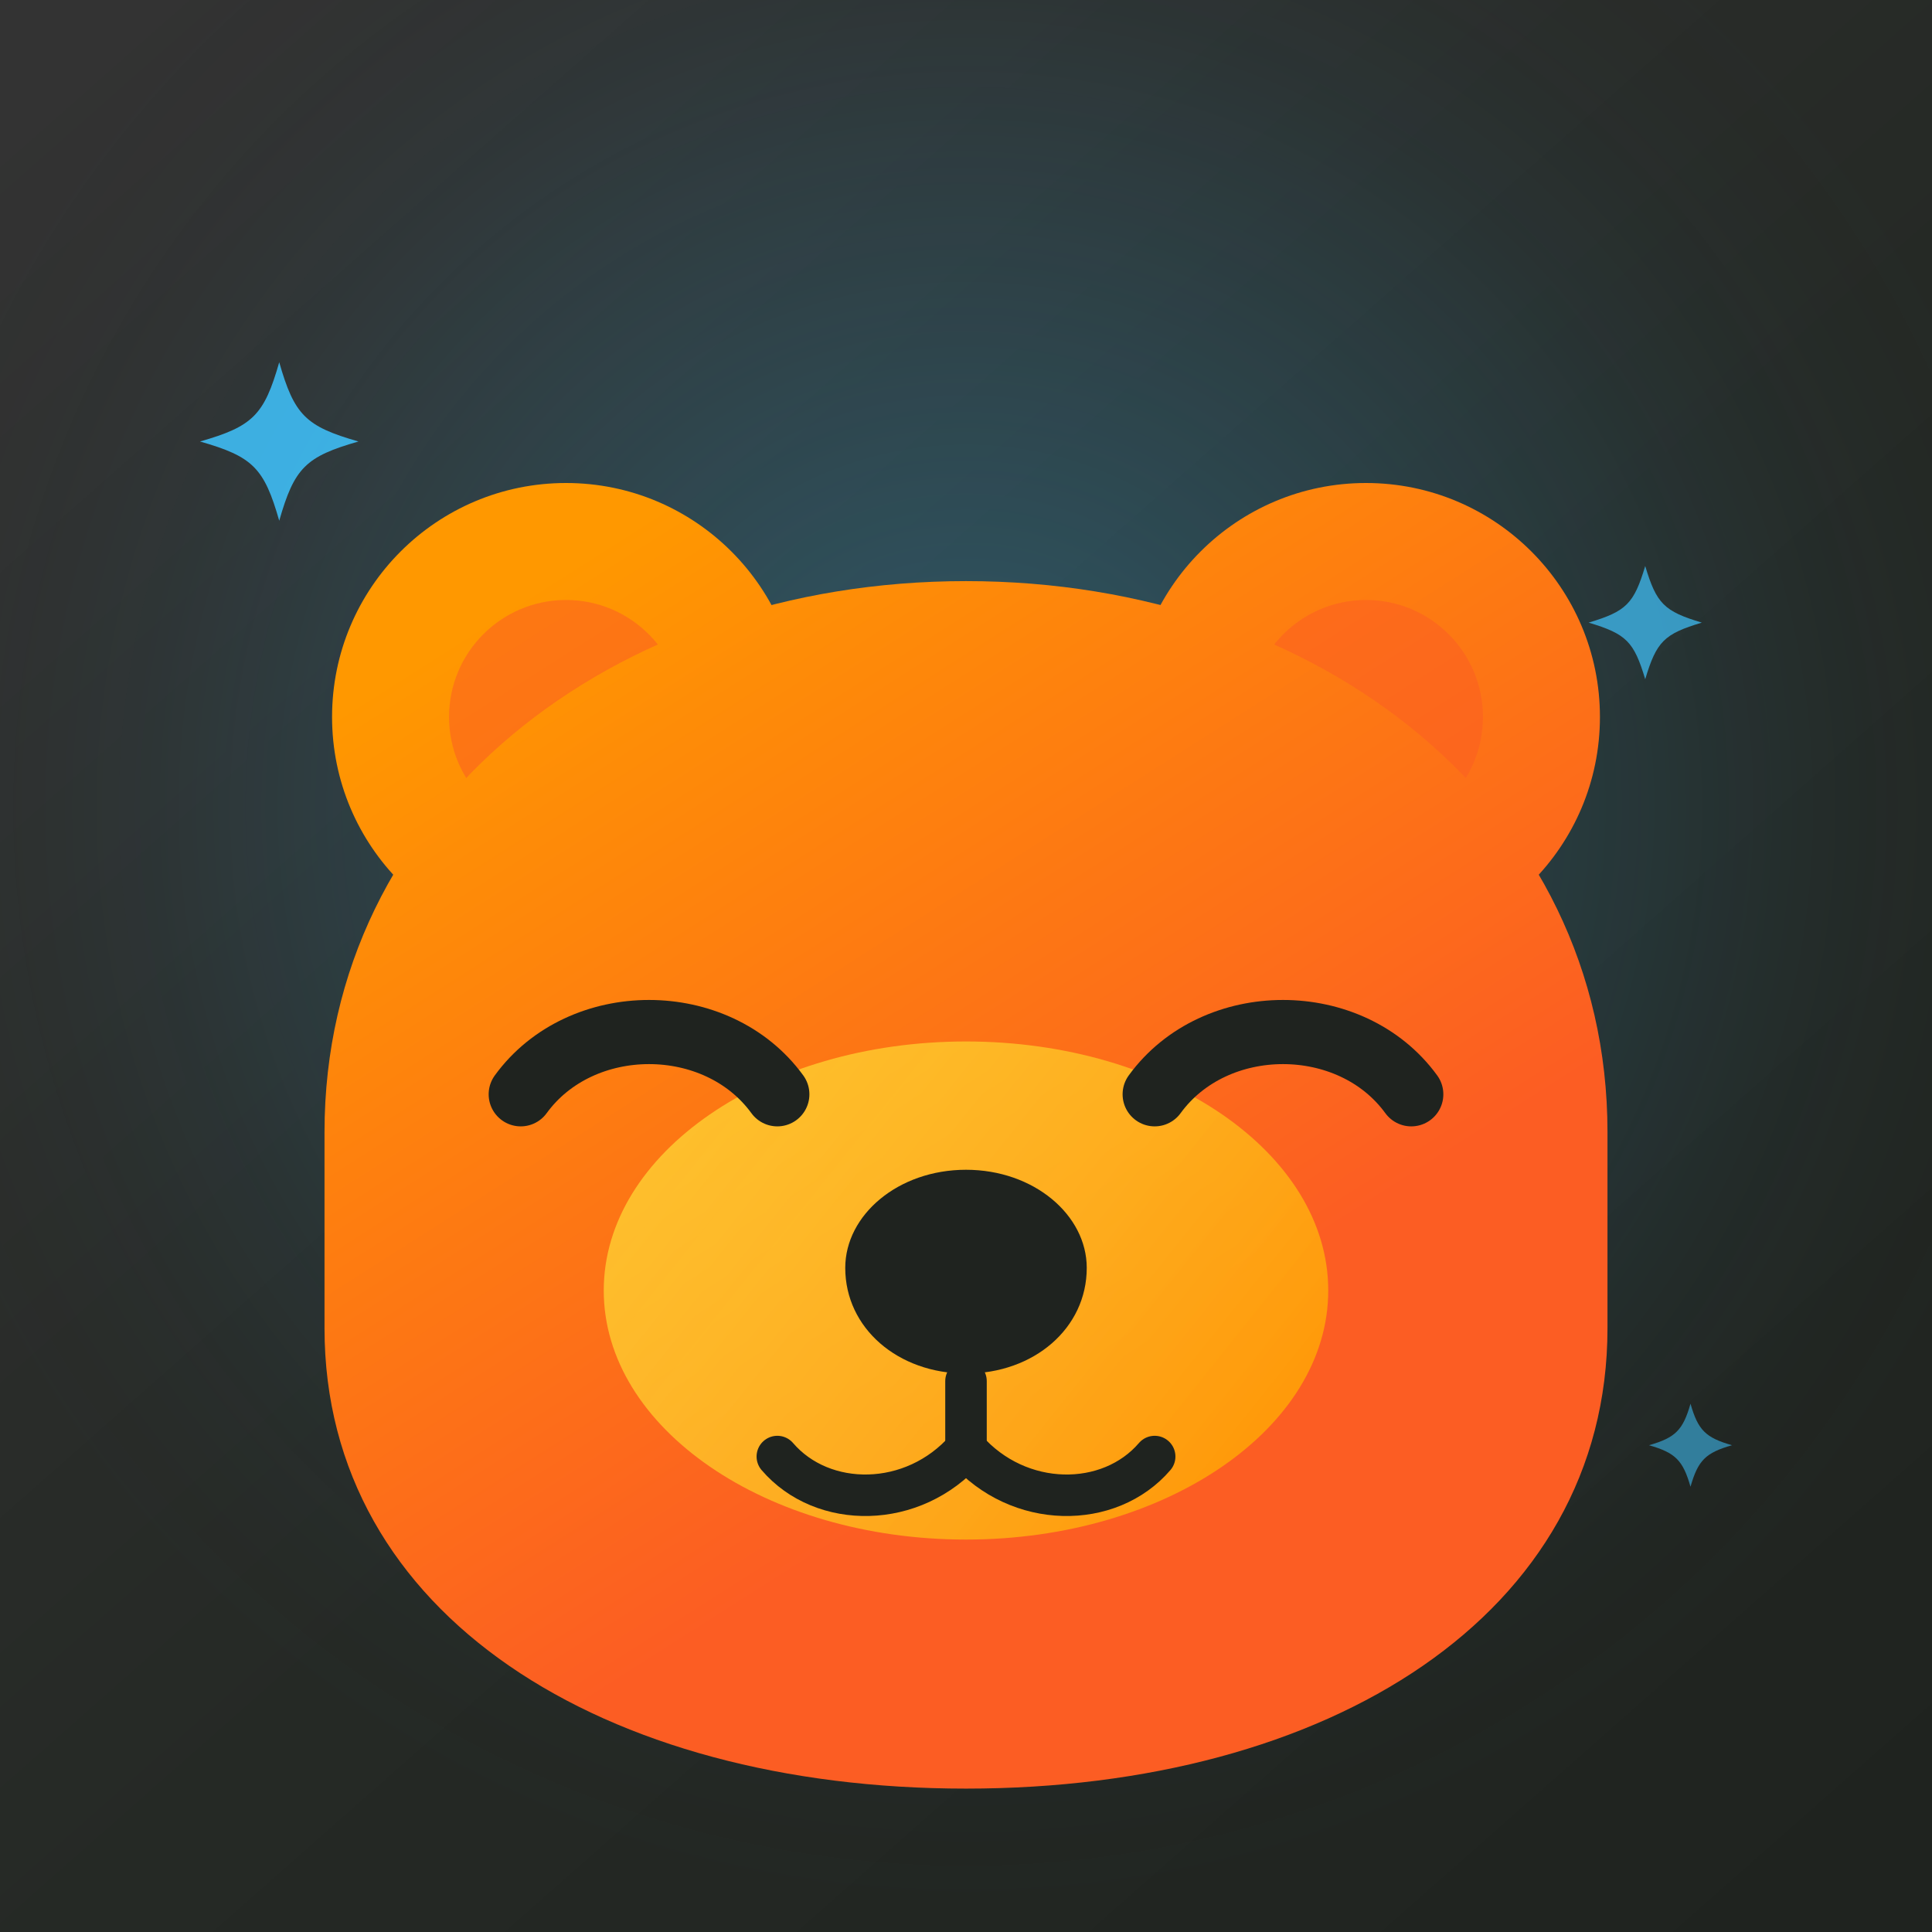
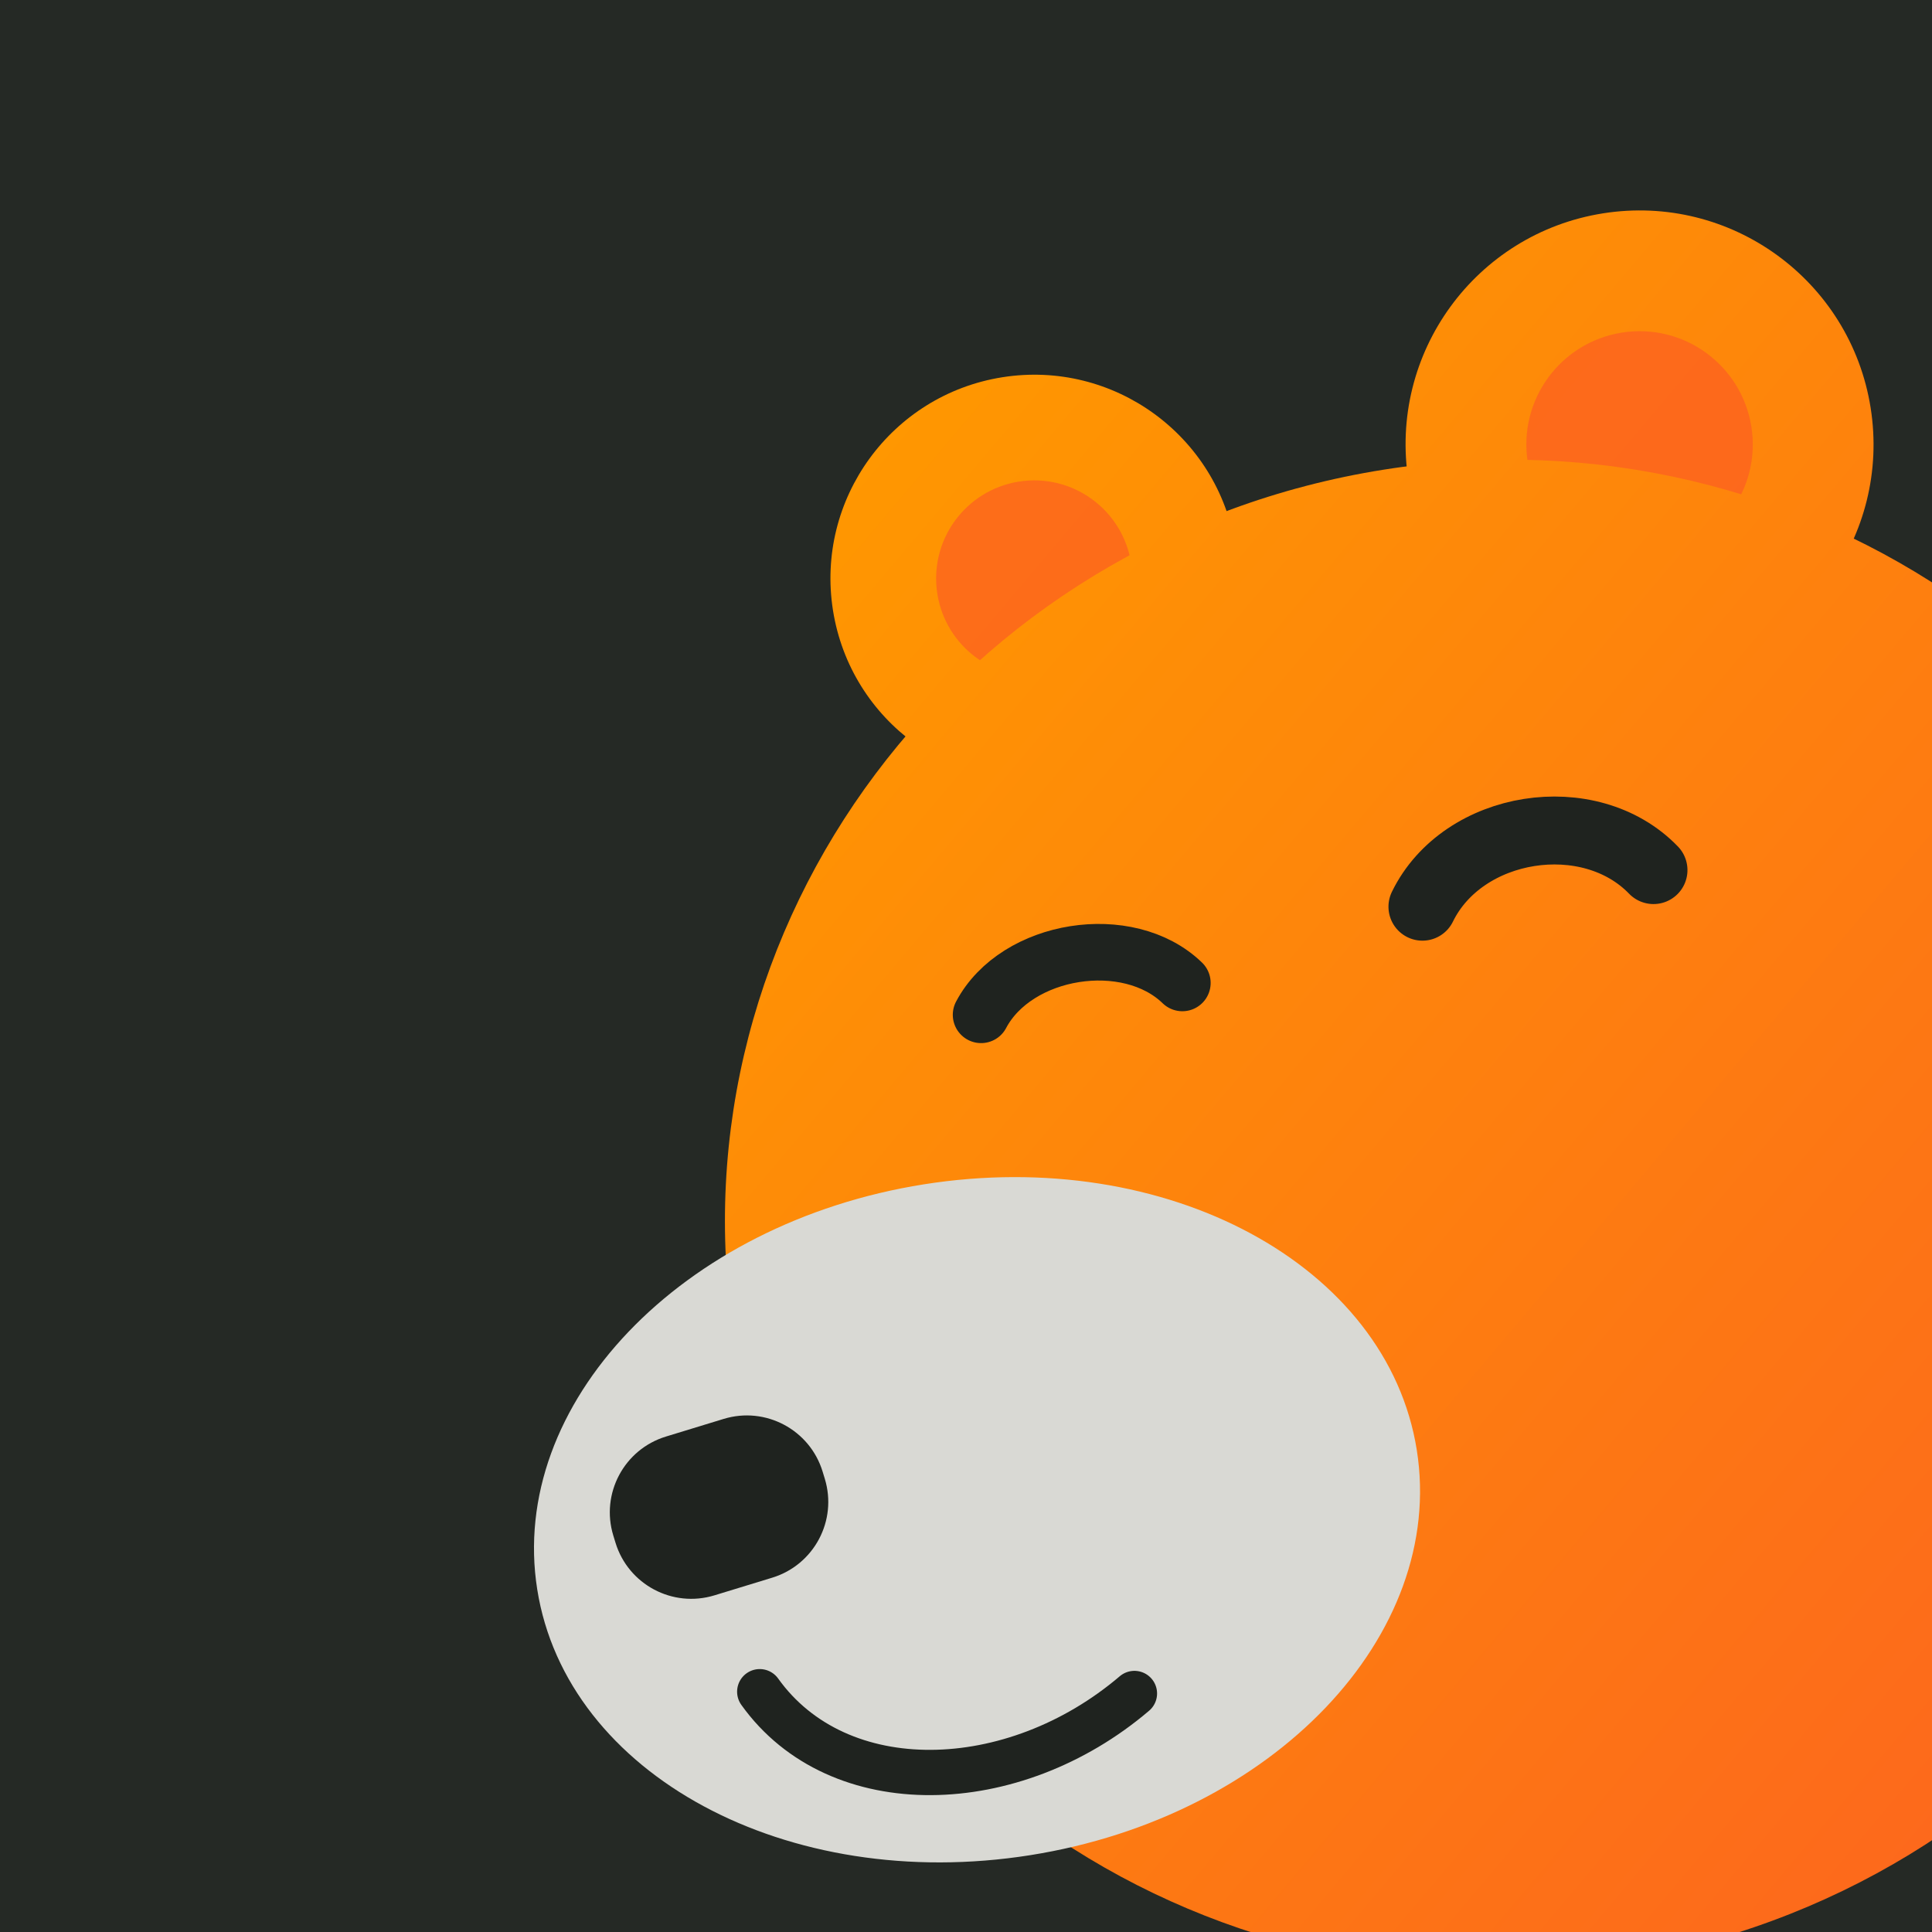
<svg xmlns="http://www.w3.org/2000/svg" width="512" height="512" viewBox="0 0 512 512" role="img" aria-labelledby="title desc">
  <defs>
-     <linearGradient id="field" gradientUnits="userSpaceOnUse" x1="30" y1="0" x2="482" y2="512">
-       <stop offset="0" stop-color="#333333" />
-       <stop offset="0.55" stop-color="#252925" />
-       <stop offset="1" stop-color="#1F231F" />
-     </linearGradient>
-     <radialGradient id="glow" gradientUnits="userSpaceOnUse" cx="256" cy="214" r="300">
-       <stop offset="0" stop-color="#40C4FF" stop-opacity="0.30" />
-       <stop offset="0.62" stop-color="#40C4FF" stop-opacity="0.08" />
-       <stop offset="1" stop-color="#1F231F" stop-opacity="0" />
-     </radialGradient>
-     <linearGradient id="fur" gradientUnits="userSpaceOnUse" x1="150" y1="150" x2="360" y2="480">
+     <linearGradient id="fur" gradientUnits="userSpaceOnUse" x1="-180" y1="-200" x2="200" y2="240">
      <stop offset="0" stop-color="#FF9800" />
-       <stop offset="0.66" stop-color="#FC5D23" />
      <stop offset="1" stop-color="#FC5D23" />
    </linearGradient>
-     <linearGradient id="muzzle" gradientUnits="userSpaceOnUse" x1="180" y1="300" x2="330" y2="420">
-       <stop offset="0" stop-color="#FFEB3B" stop-opacity="0.62" />
-       <stop offset="1" stop-color="#FF9800" stop-opacity="0.92" />
-     </linearGradient>
  </defs>
-   <rect width="512" height="512" fill="url(#field)" />
-   <rect width="512" height="512" fill="url(#glow)" />
-   <g fill="#40C4FF">
-     <path d="M 74 96 C 78 110, 81 113, 95 117 C 81 121, 78 124, 74 138 C 70 124, 67 121, 53 117 C 67 113, 70 110, 74 96 Z" opacity="0.85" />
-     <path d="M 436 150 C 439 160, 441 162, 451 165 C 441 168, 439 170, 436 180 C 433 170, 431 168, 421 165 C 431 162, 433 160, 436 150 Z" opacity="0.7" />
-     <path d="M 448 372 C 450 379, 452 381, 459 383 C 452 385, 450 387, 448 394 C 446 387, 444 385, 437 383 C 444 381, 446 379, 448 372 Z" opacity="0.55" />
-   </g>
-   <circle cx="150" cy="190" r="62" fill="url(#fur)" />
-   <circle cx="362" cy="190" r="62" fill="url(#fur)" />
-   <circle cx="150" cy="190" r="31" fill="#FC5D23" opacity="0.55" />
-   <circle cx="362" cy="190" r="31" fill="#FC5D23" opacity="0.55" />
-   <path fill="url(#fur)" d="     M 86 300     C 86 214, 162 154, 256 154     C 350 154, 426 214, 426 300     L 426 352     C 426 428, 352 474, 256 474     C 160 474, 86 428, 86 352     Z" />
-   <ellipse cx="256" cy="342" rx="96" ry="66" fill="url(#muzzle)" />
-   <g fill="none" stroke="#1F231F" stroke-width="17" stroke-linecap="round">
-     <path d="M 138 290 C 154 268, 190 268, 206 290" />
-     <path d="M 306 290 C 322 268, 358 268, 374 290" />
-   </g>
-   <path d="M 256 310 C 274 310, 288 322, 288 336 C 288 352, 274 364, 256 364 C 238 364, 224 352, 224 336 C 224 322, 238 310, 256 310 Z" fill="#1F231F" />
-   <g fill="none" stroke="#1F231F" stroke-width="11" stroke-linecap="round">
-     <path d="M 256 366 L 256 384" />
-     <path d="M 256 384 C 242 400, 218 400, 206 386" />
-     <path d="M 256 384 C 270 400, 294 400, 306 386" />
+   <rect width="512" height="512" fill="#252925" />
+   <g transform="translate(398 322) rotate(-9)">
+     <circle cx="-96" cy="-186" r="54" fill="url(#fur)" />
+     <circle cx="-96" cy="-186" r="26" fill="#FC5D23" fill-opacity="0.7" />
+     <circle cx="68" cy="-196" r="62" fill="url(#fur)" />
+     <circle cx="68" cy="-196" r="30" fill="#FC5D23" fill-opacity="0.7" />
+     <ellipse cx="0" cy="0" rx="206" ry="200" fill="url(#fur)" />
+     <ellipse cx="-150" cy="58" rx="118" ry="90" fill="#D9D9D4" />
+     <rect x="-246" y="22" width="58" height="44" rx="21" fill="#1F231F" transform="rotate(-8 -217 44)" />
+     <path d="M -214 94 C -198 126, -152 132, -116 110" fill="none" stroke="#1F231F" stroke-width="12" stroke-linecap="round" />
+     <g fill="none" stroke="#1F231F" stroke-linecap="round">
+       <path d="M -8 -84 C 6 -104, 40 -104, 54 -84" stroke-width="18" />
+       <path d="M -128 -74 C -116 -90, -86 -90, -74 -74" stroke-width="15" />
+     </g>
  </g>
</svg>
